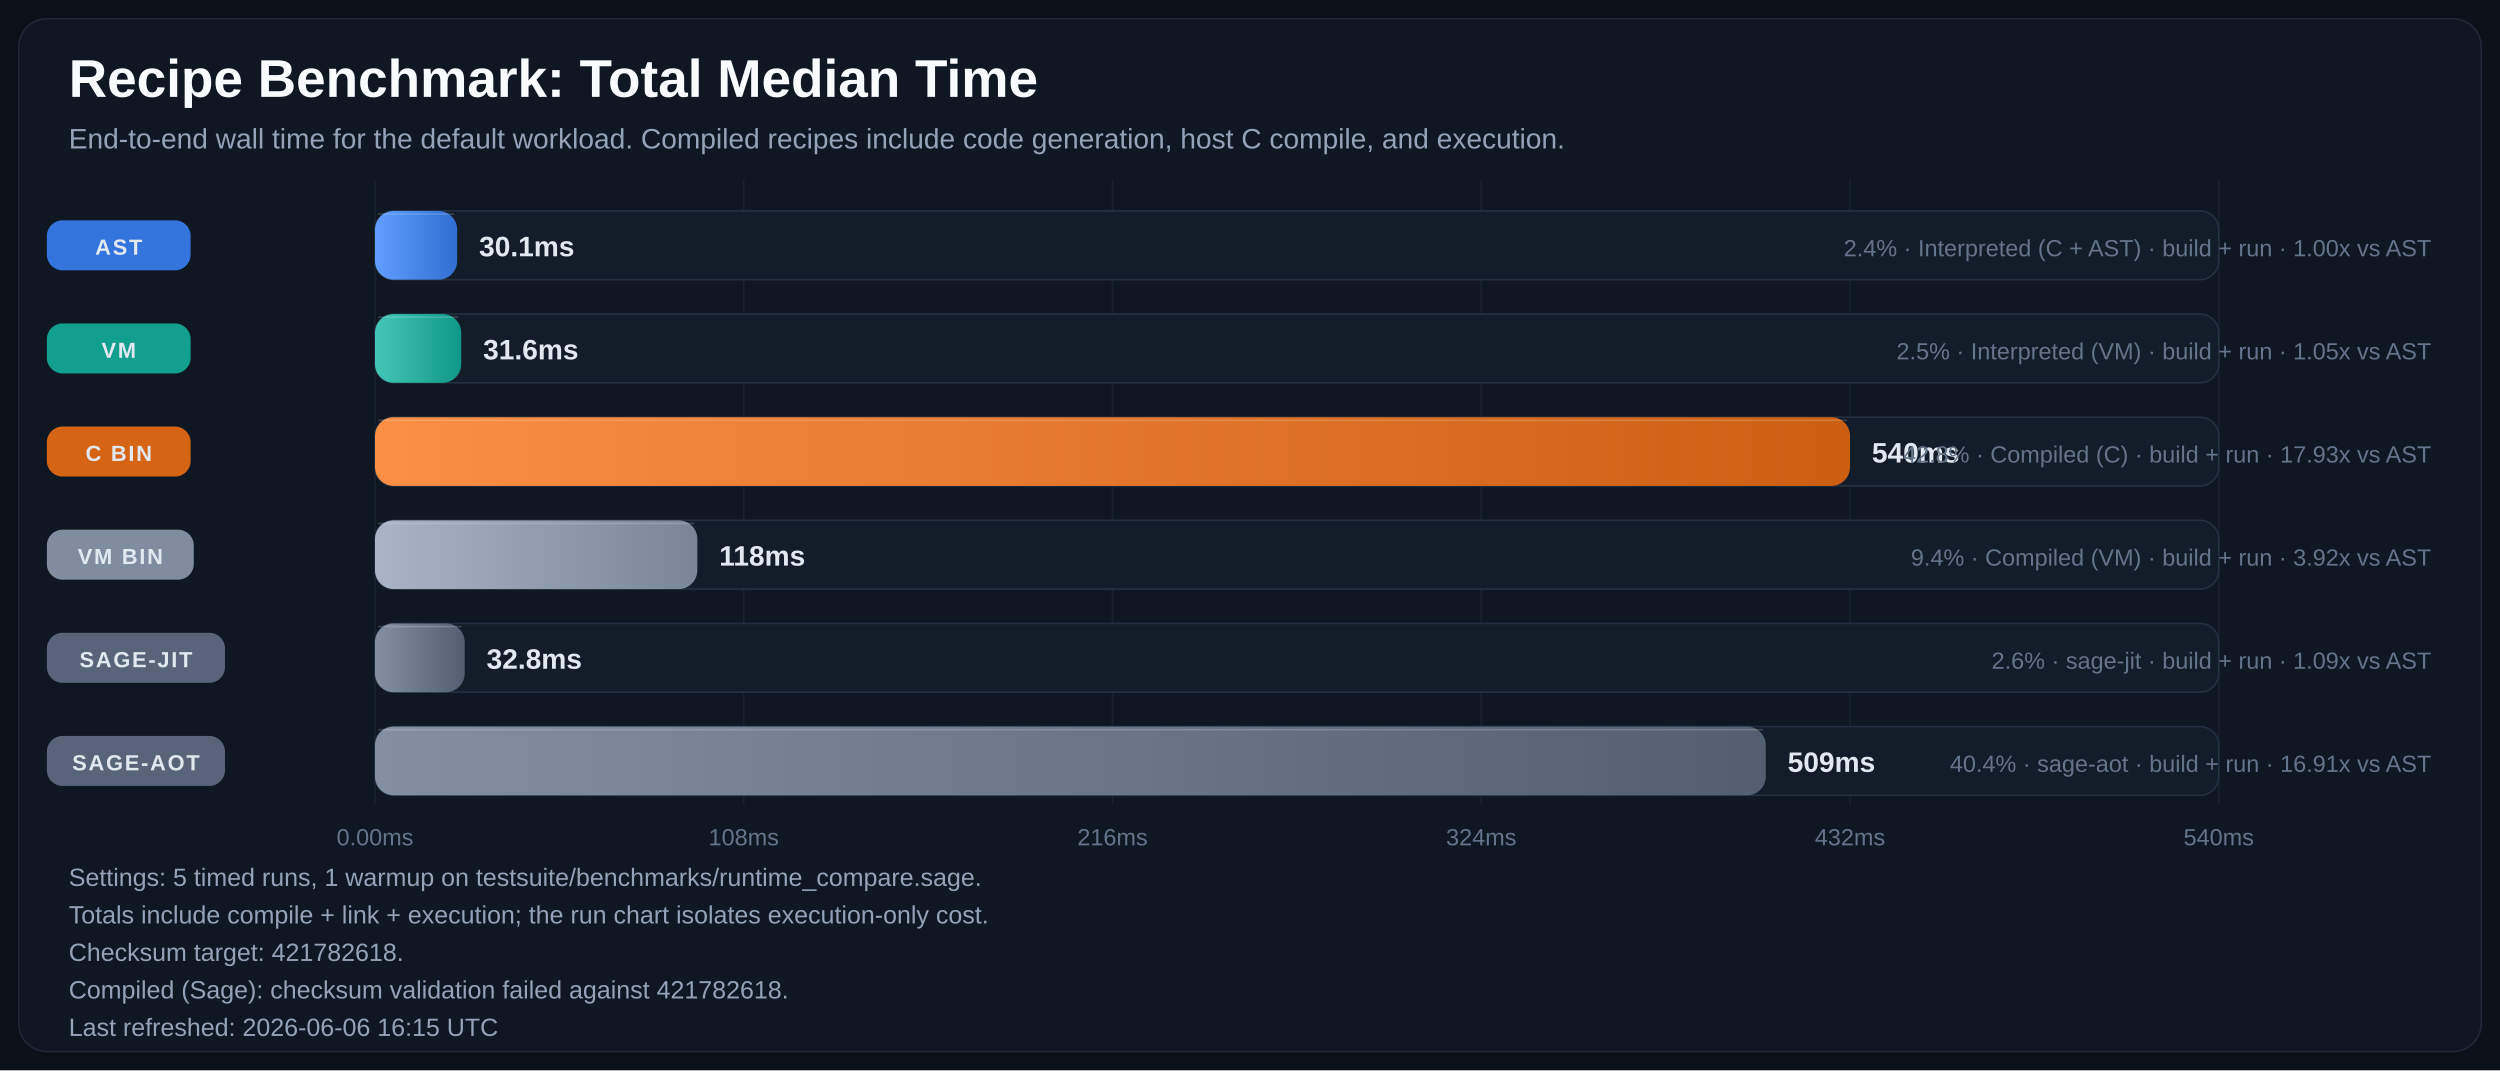
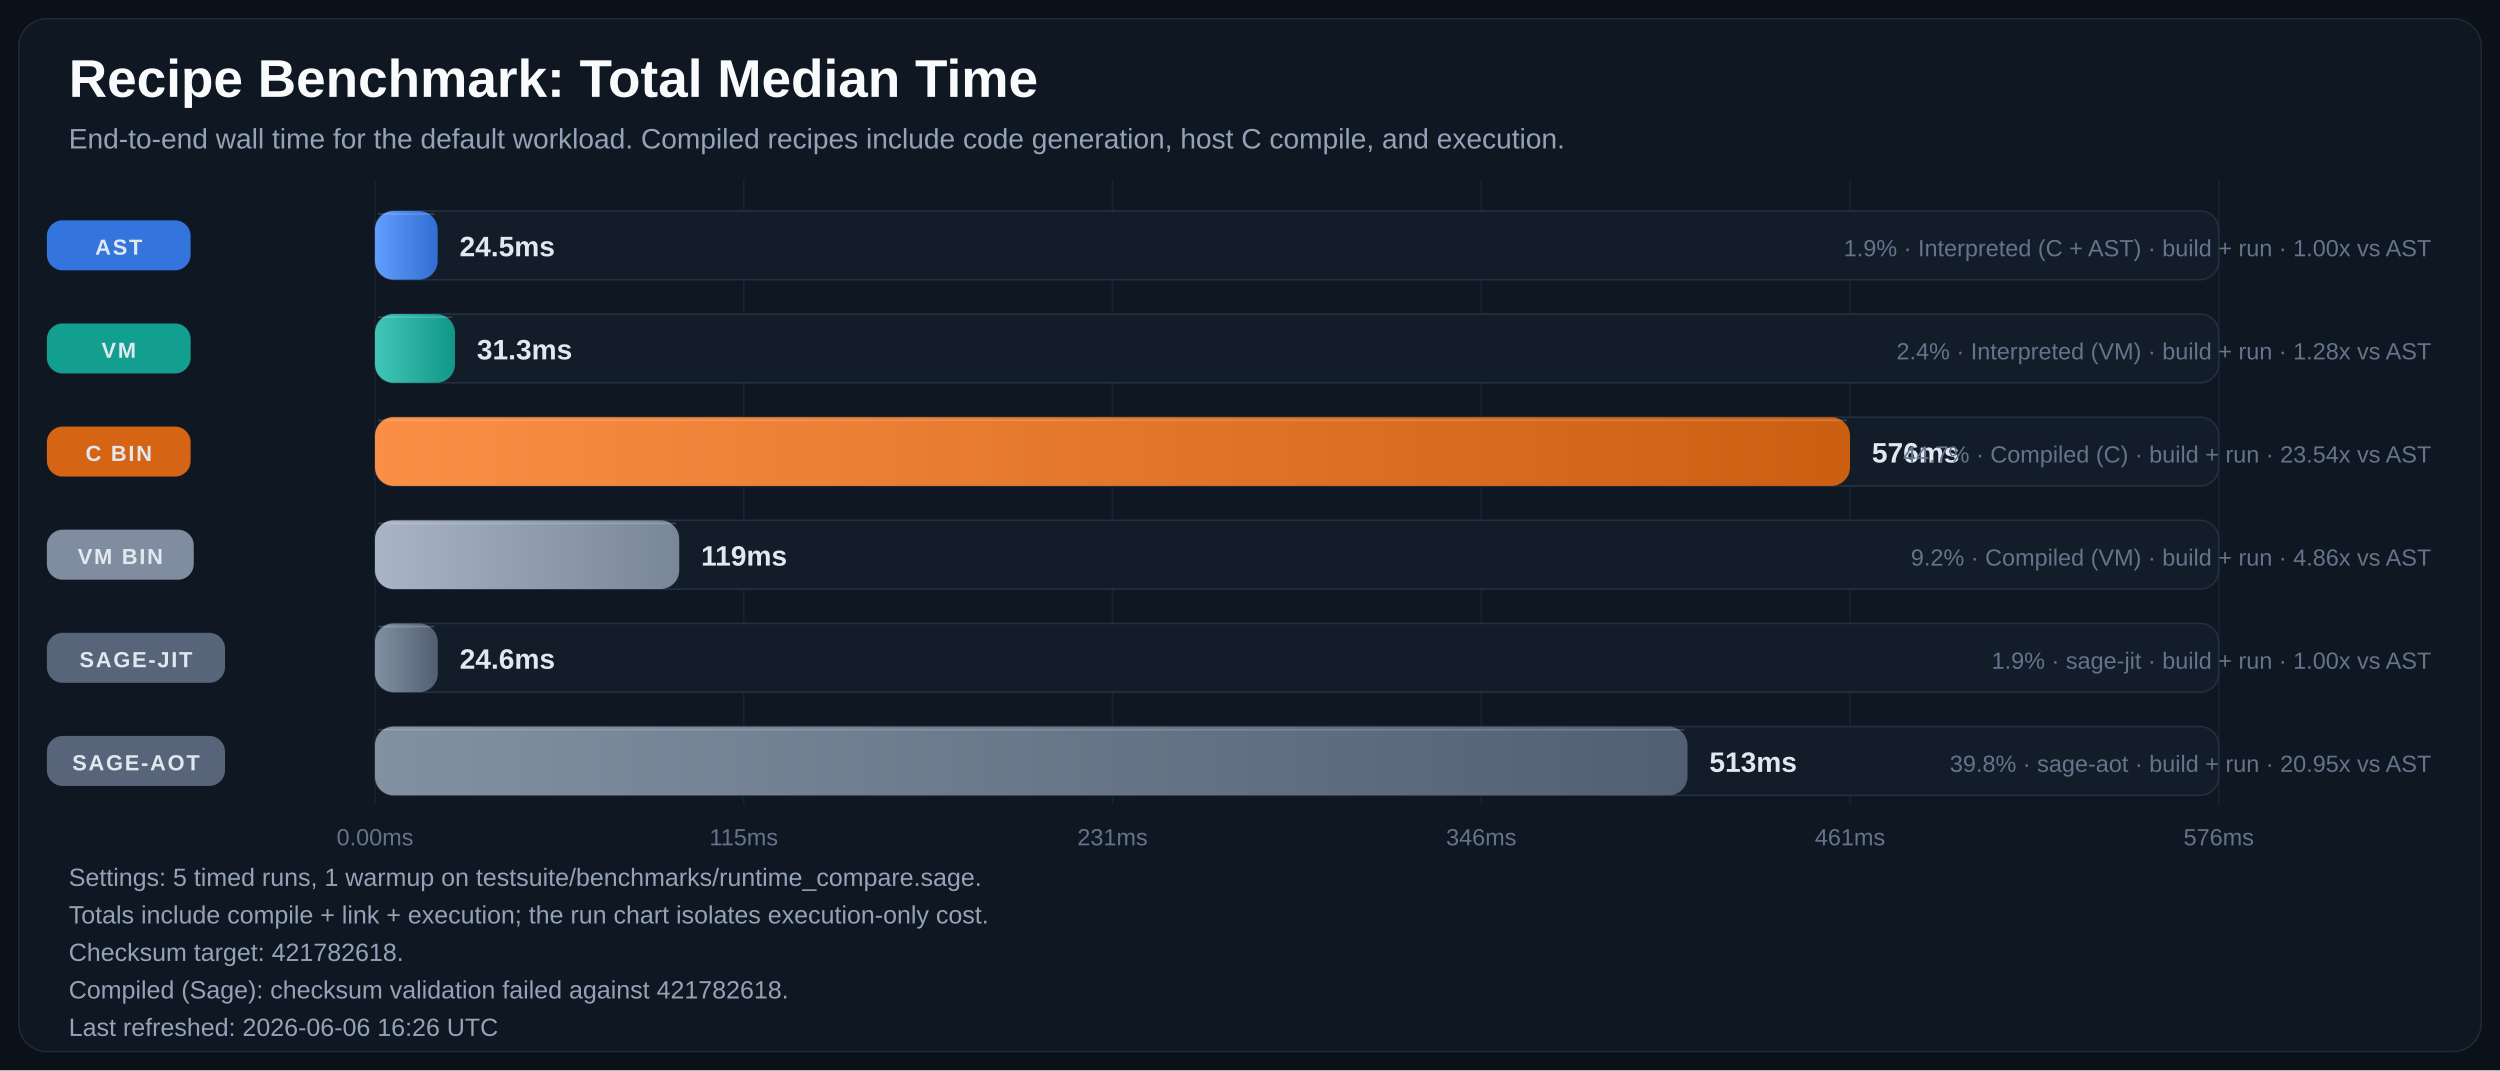
<svg xmlns="http://www.w3.org/2000/svg" width="1600" height="685" viewBox="0 0 1600 685" role="img" aria-labelledby="title desc">
  <defs>
    <linearGradient id="bar-gradient-0" x1="0%" y1="0%" x2="100%" y2="0%">
      <stop offset="0%" stop-color="#619EFF" />
      <stop offset="100%" stop-color="#306ED1" />
    </linearGradient>
    <linearGradient id="bar-gradient-1" x1="0%" y1="0%" x2="100%" y2="0%">
      <stop offset="0%" stop-color="#43C6B8" />
      <stop offset="100%" stop-color="#109788" />
    </linearGradient>
    <linearGradient id="bar-gradient-2" x1="0%" y1="0%" x2="100%" y2="0%">
      <stop offset="0%" stop-color="#FA8F45" />
      <stop offset="100%" stop-color="#CC5E12" />
    </linearGradient>
    <linearGradient id="bar-gradient-3" x1="0%" y1="0%" x2="100%" y2="0%">
      <stop offset="0%" stop-color="#A9B5C6" />
      <stop offset="100%" stop-color="#798697" />
    </linearGradient>
    <linearGradient id="bar-gradient-4" x1="0%" y1="0%" x2="100%" y2="0%">
      <stop offset="0%" stop-color="#8390A2" />
      <stop offset="100%" stop-color="#525F72" />
    </linearGradient>
    <linearGradient id="bar-gradient-5" x1="0%" y1="0%" x2="100%" y2="0%">
      <stop offset="0%" stop-color="#8390A2" />
      <stop offset="100%" stop-color="#525F72" />
    </linearGradient>
  </defs>
  <rect width="100%" height="100%" fill="#0B1118" />
  <rect x="12" y="12" width="1576" height="661" rx="18" fill="#0F1722" stroke="#1F2937" />
  <text x="44" y="62" fill="#F8FAFC" font-size="34" font-family="Segoe UI, Arial, sans-serif" font-weight="700">Recipe Benchmark: Total Median Time</text>
  <text x="44" y="95" fill="#94A3B8" font-size="18" font-family="Segoe UI, Arial, sans-serif">End-to-end wall time for the default workload. Compiled recipes include code generation, host C compile, and execution.</text>
  <line x1="240.0" y1="115" x2="240.0" y2="515" stroke="#182231" stroke-width="1" />
  <text x="240.0" y="541" text-anchor="middle" fill="#64748B" font-size="15" font-family="Segoe UI, Arial, sans-serif">0.00ms</text>
  <line x1="476.0" y1="115" x2="476.0" y2="515" stroke="#182231" stroke-width="1" />
-   <text x="476.0" y="541" text-anchor="middle" fill="#64748B" font-size="15" font-family="Segoe UI, Arial, sans-serif">108ms</text>
+   <text x="476.0" y="541" text-anchor="middle" fill="#64748B" font-size="15" font-family="Segoe UI, Arial, sans-serif">115ms</text>
  <line x1="712.0" y1="115" x2="712.0" y2="515" stroke="#182231" stroke-width="1" />
-   <text x="712.0" y="541" text-anchor="middle" fill="#64748B" font-size="15" font-family="Segoe UI, Arial, sans-serif">216ms</text>
+   <text x="712.0" y="541" text-anchor="middle" fill="#64748B" font-size="15" font-family="Segoe UI, Arial, sans-serif">231ms</text>
  <line x1="948.0" y1="115" x2="948.0" y2="515" stroke="#182231" stroke-width="1" />
-   <text x="948.0" y="541" text-anchor="middle" fill="#64748B" font-size="15" font-family="Segoe UI, Arial, sans-serif">324ms</text>
+   <text x="948.0" y="541" text-anchor="middle" fill="#64748B" font-size="15" font-family="Segoe UI, Arial, sans-serif">346ms</text>
  <line x1="1184.0" y1="115" x2="1184.0" y2="515" stroke="#182231" stroke-width="1" />
-   <text x="1184.0" y="541" text-anchor="middle" fill="#64748B" font-size="15" font-family="Segoe UI, Arial, sans-serif">432ms</text>
+   <text x="1184.0" y="541" text-anchor="middle" fill="#64748B" font-size="15" font-family="Segoe UI, Arial, sans-serif">461ms</text>
  <line x1="1420.0" y1="115" x2="1420.0" y2="515" stroke="#182231" stroke-width="1" />
-   <text x="1420.0" y="541" text-anchor="middle" fill="#64748B" font-size="15" font-family="Segoe UI, Arial, sans-serif">540ms</text>
+   <text x="1420.0" y="541" text-anchor="middle" fill="#64748B" font-size="15" font-family="Segoe UI, Arial, sans-serif">576ms</text>
  <rect x="30" y="141.0" width="92" height="32" rx="10" fill="#3479E6" opacity="0.95" />
  <text x="76.0" y="163.0" text-anchor="middle" fill="#E2E8F0" font-size="14" font-family="Segoe UI, Arial, sans-serif" font-weight="700" letter-spacing="1.1">AST</text>
  <rect x="240" y="135" width="1180" height="44" rx="12" fill="#131D2A" stroke="#233041" />
-   <rect x="240" y="135" width="52.6" height="44" rx="12" fill="url(#bar-gradient-0)" />
-   <line x1="242.0" y1="137.0" x2="290.6" y2="137.0" stroke="#F8FAFC" stroke-opacity="0.18" />
-   <text x="306.6" y="164.0" text-anchor="start" fill="#E2E8F0" font-size="18" font-family="Segoe UI, Arial, sans-serif" font-weight="700">30.1ms</text>
-   <text x="1556" y="164.0" text-anchor="end" fill="#64748B" font-size="15" font-family="Segoe UI, Arial, sans-serif">2.4% · Interpreted (C + AST) · build + run · 1.00x vs AST</text>
+   <rect x="240" y="135" width="40.1" height="44" rx="12" fill="url(#bar-gradient-0)" />
+   <line x1="242.0" y1="137.0" x2="278.1" y2="137.0" stroke="#F8FAFC" stroke-opacity="0.18" />
+   <text x="294.1" y="164.0" text-anchor="start" fill="#E2E8F0" font-size="18" font-family="Segoe UI, Arial, sans-serif" font-weight="700">24.5ms</text>
+   <text x="1556" y="164.0" text-anchor="end" fill="#64748B" font-size="15" font-family="Segoe UI, Arial, sans-serif">1.9% · Interpreted (C + AST) · build + run · 1.00x vs AST</text>
  <rect x="30" y="207.0" width="92" height="32" rx="10" fill="#12A695" opacity="0.95" />
  <text x="76.0" y="229.0" text-anchor="middle" fill="#E2E8F0" font-size="14" font-family="Segoe UI, Arial, sans-serif" font-weight="700" letter-spacing="1.1">VM</text>
  <rect x="240" y="201" width="1180" height="44" rx="12" fill="#131D2A" stroke="#233041" />
-   <rect x="240" y="201" width="55.2" height="44" rx="12" fill="url(#bar-gradient-1)" />
-   <line x1="242.0" y1="203.0" x2="293.2" y2="203.0" stroke="#F8FAFC" stroke-opacity="0.18" />
-   <text x="309.2" y="230.0" text-anchor="start" fill="#E2E8F0" font-size="18" font-family="Segoe UI, Arial, sans-serif" font-weight="700">31.6ms</text>
-   <text x="1556" y="230.0" text-anchor="end" fill="#64748B" font-size="15" font-family="Segoe UI, Arial, sans-serif">2.5% · Interpreted (VM) · build + run · 1.05x vs AST</text>
+   <rect x="240" y="201" width="51.2" height="44" rx="12" fill="url(#bar-gradient-1)" />
+   <line x1="242.0" y1="203.0" x2="289.2" y2="203.0" stroke="#F8FAFC" stroke-opacity="0.18" />
+   <text x="305.2" y="230.0" text-anchor="start" fill="#E2E8F0" font-size="18" font-family="Segoe UI, Arial, sans-serif" font-weight="700">31.3ms</text>
+   <text x="1556" y="230.0" text-anchor="end" fill="#64748B" font-size="15" font-family="Segoe UI, Arial, sans-serif">2.4% · Interpreted (VM) · build + run · 1.28x vs AST</text>
  <rect x="30" y="273.0" width="92" height="32" rx="10" fill="#E06814" opacity="0.95" />
  <text x="76.0" y="295.0" text-anchor="middle" fill="#E2E8F0" font-size="14" font-family="Segoe UI, Arial, sans-serif" font-weight="700" letter-spacing="1.1">C BIN</text>
  <rect x="240" y="267" width="1180" height="44" rx="12" fill="#131D2A" stroke="#233041" />
  <rect x="240" y="267" width="944.0" height="44" rx="12" fill="url(#bar-gradient-2)" />
  <line x1="242.0" y1="269.0" x2="1182.0" y2="269.0" stroke="#F8FAFC" stroke-opacity="0.18" />
-   <text x="1198.0" y="296.0" text-anchor="start" fill="#E2E8F0" font-size="18" font-family="Segoe UI, Arial, sans-serif" font-weight="700">540ms</text>
-   <text x="1556" y="296.0" text-anchor="end" fill="#64748B" font-size="15" font-family="Segoe UI, Arial, sans-serif">42.8% · Compiled (C) · build + run · 17.93x vs AST</text>
+   <text x="1198.0" y="296.0" text-anchor="start" fill="#E2E8F0" font-size="18" font-family="Segoe UI, Arial, sans-serif" font-weight="700">576ms</text>
+   <text x="1556" y="296.0" text-anchor="end" fill="#64748B" font-size="15" font-family="Segoe UI, Arial, sans-serif">44.7% · Compiled (C) · build + run · 23.54x vs AST</text>
  <rect x="30" y="339.0" width="94" height="32" rx="10" fill="#8593A6" opacity="0.95" />
  <text x="77.0" y="361.0" text-anchor="middle" fill="#E2E8F0" font-size="14" font-family="Segoe UI, Arial, sans-serif" font-weight="700" letter-spacing="1.1">VM BIN</text>
  <rect x="240" y="333" width="1180" height="44" rx="12" fill="#131D2A" stroke="#233041" />
-   <rect x="240" y="333" width="206.3" height="44" rx="12" fill="url(#bar-gradient-3)" />
-   <line x1="242.0" y1="335.0" x2="444.3" y2="335.0" stroke="#F8FAFC" stroke-opacity="0.18" />
-   <text x="460.3" y="362.0" text-anchor="start" fill="#E2E8F0" font-size="18" font-family="Segoe UI, Arial, sans-serif" font-weight="700">118ms</text>
-   <text x="1556" y="362.0" text-anchor="end" fill="#64748B" font-size="15" font-family="Segoe UI, Arial, sans-serif">9.4% · Compiled (VM) · build + run · 3.92x vs AST</text>
+   <rect x="240" y="333" width="194.7" height="44" rx="12" fill="url(#bar-gradient-3)" />
+   <line x1="242.0" y1="335.0" x2="432.7" y2="335.0" stroke="#F8FAFC" stroke-opacity="0.18" />
+   <text x="448.7" y="362.0" text-anchor="start" fill="#E2E8F0" font-size="18" font-family="Segoe UI, Arial, sans-serif" font-weight="700">119ms</text>
+   <text x="1556" y="362.0" text-anchor="end" fill="#64748B" font-size="15" font-family="Segoe UI, Arial, sans-serif">9.2% · Compiled (VM) · build + run · 4.86x vs AST</text>
  <rect x="30" y="405.0" width="114" height="32" rx="10" fill="#5A687D" opacity="0.95" />
  <text x="87.0" y="427.0" text-anchor="middle" fill="#E2E8F0" font-size="14" font-family="Segoe UI, Arial, sans-serif" font-weight="700" letter-spacing="1.1">SAGE-JIT</text>
  <rect x="240" y="399" width="1180" height="44" rx="12" fill="#131D2A" stroke="#233041" />
-   <rect x="240" y="399" width="57.4" height="44" rx="12" fill="url(#bar-gradient-4)" />
-   <line x1="242.0" y1="401.0" x2="295.4" y2="401.0" stroke="#F8FAFC" stroke-opacity="0.18" />
-   <text x="311.4" y="428.0" text-anchor="start" fill="#E2E8F0" font-size="18" font-family="Segoe UI, Arial, sans-serif" font-weight="700">32.8ms</text>
-   <text x="1556" y="428.0" text-anchor="end" fill="#64748B" font-size="15" font-family="Segoe UI, Arial, sans-serif">2.6% · sage-jit · build + run · 1.09x vs AST</text>
+   <rect x="240" y="399" width="40.2" height="44" rx="12" fill="url(#bar-gradient-4)" />
+   <line x1="242.0" y1="401.0" x2="278.2" y2="401.0" stroke="#F8FAFC" stroke-opacity="0.18" />
+   <text x="294.2" y="428.0" text-anchor="start" fill="#E2E8F0" font-size="18" font-family="Segoe UI, Arial, sans-serif" font-weight="700">24.6ms</text>
+   <text x="1556" y="428.0" text-anchor="end" fill="#64748B" font-size="15" font-family="Segoe UI, Arial, sans-serif">1.9% · sage-jit · build + run · 1.00x vs AST</text>
  <rect x="30" y="471.0" width="114" height="32" rx="10" fill="#5A687D" opacity="0.95" />
  <text x="87.0" y="493.0" text-anchor="middle" fill="#E2E8F0" font-size="14" font-family="Segoe UI, Arial, sans-serif" font-weight="700" letter-spacing="1.1">SAGE-AOT</text>
  <rect x="240" y="465" width="1180" height="44" rx="12" fill="#131D2A" stroke="#233041" />
-   <rect x="240" y="465" width="890.1" height="44" rx="12" fill="url(#bar-gradient-5)" />
-   <line x1="242.0" y1="467.0" x2="1128.1" y2="467.0" stroke="#F8FAFC" stroke-opacity="0.18" />
-   <text x="1144.1" y="494.0" text-anchor="start" fill="#E2E8F0" font-size="18" font-family="Segoe UI, Arial, sans-serif" font-weight="700">509ms</text>
-   <text x="1556" y="494.0" text-anchor="end" fill="#64748B" font-size="15" font-family="Segoe UI, Arial, sans-serif">40.4% · sage-aot · build + run · 16.91x vs AST</text>
+   <rect x="240" y="465" width="840.0" height="44" rx="12" fill="url(#bar-gradient-5)" />
+   <line x1="242.0" y1="467.0" x2="1078.0" y2="467.0" stroke="#F8FAFC" stroke-opacity="0.18" />
+   <text x="1094.0" y="494.0" text-anchor="start" fill="#E2E8F0" font-size="18" font-family="Segoe UI, Arial, sans-serif" font-weight="700">513ms</text>
+   <text x="1556" y="494.0" text-anchor="end" fill="#64748B" font-size="15" font-family="Segoe UI, Arial, sans-serif">39.8% · sage-aot · build + run · 20.95x vs AST</text>
  <text x="44" y="567" fill="#94A3B8" font-size="16" font-family="Segoe UI, Arial, sans-serif">Settings: 5 timed runs, 1 warmup on testsuite/benchmarks/runtime_compare.sage.</text>
  <text x="44" y="591" fill="#94A3B8" font-size="16" font-family="Segoe UI, Arial, sans-serif">Totals include compile + link + execution; the run chart isolates execution-only cost.</text>
  <text x="44" y="615" fill="#94A3B8" font-size="16" font-family="Segoe UI, Arial, sans-serif">Checksum target: 421782618.</text>
  <text x="44" y="639" fill="#94A3B8" font-size="16" font-family="Segoe UI, Arial, sans-serif">Compiled (Sage): checksum validation failed against 421782618.</text>
-   <text x="44" y="663" fill="#94A3B8" font-size="16" font-family="Segoe UI, Arial, sans-serif">Last refreshed: 2026-06-06 16:15 UTC</text>
+   <text x="44" y="663" fill="#94A3B8" font-size="16" font-family="Segoe UI, Arial, sans-serif">Last refreshed: 2026-06-06 16:26 UTC</text>
</svg>
